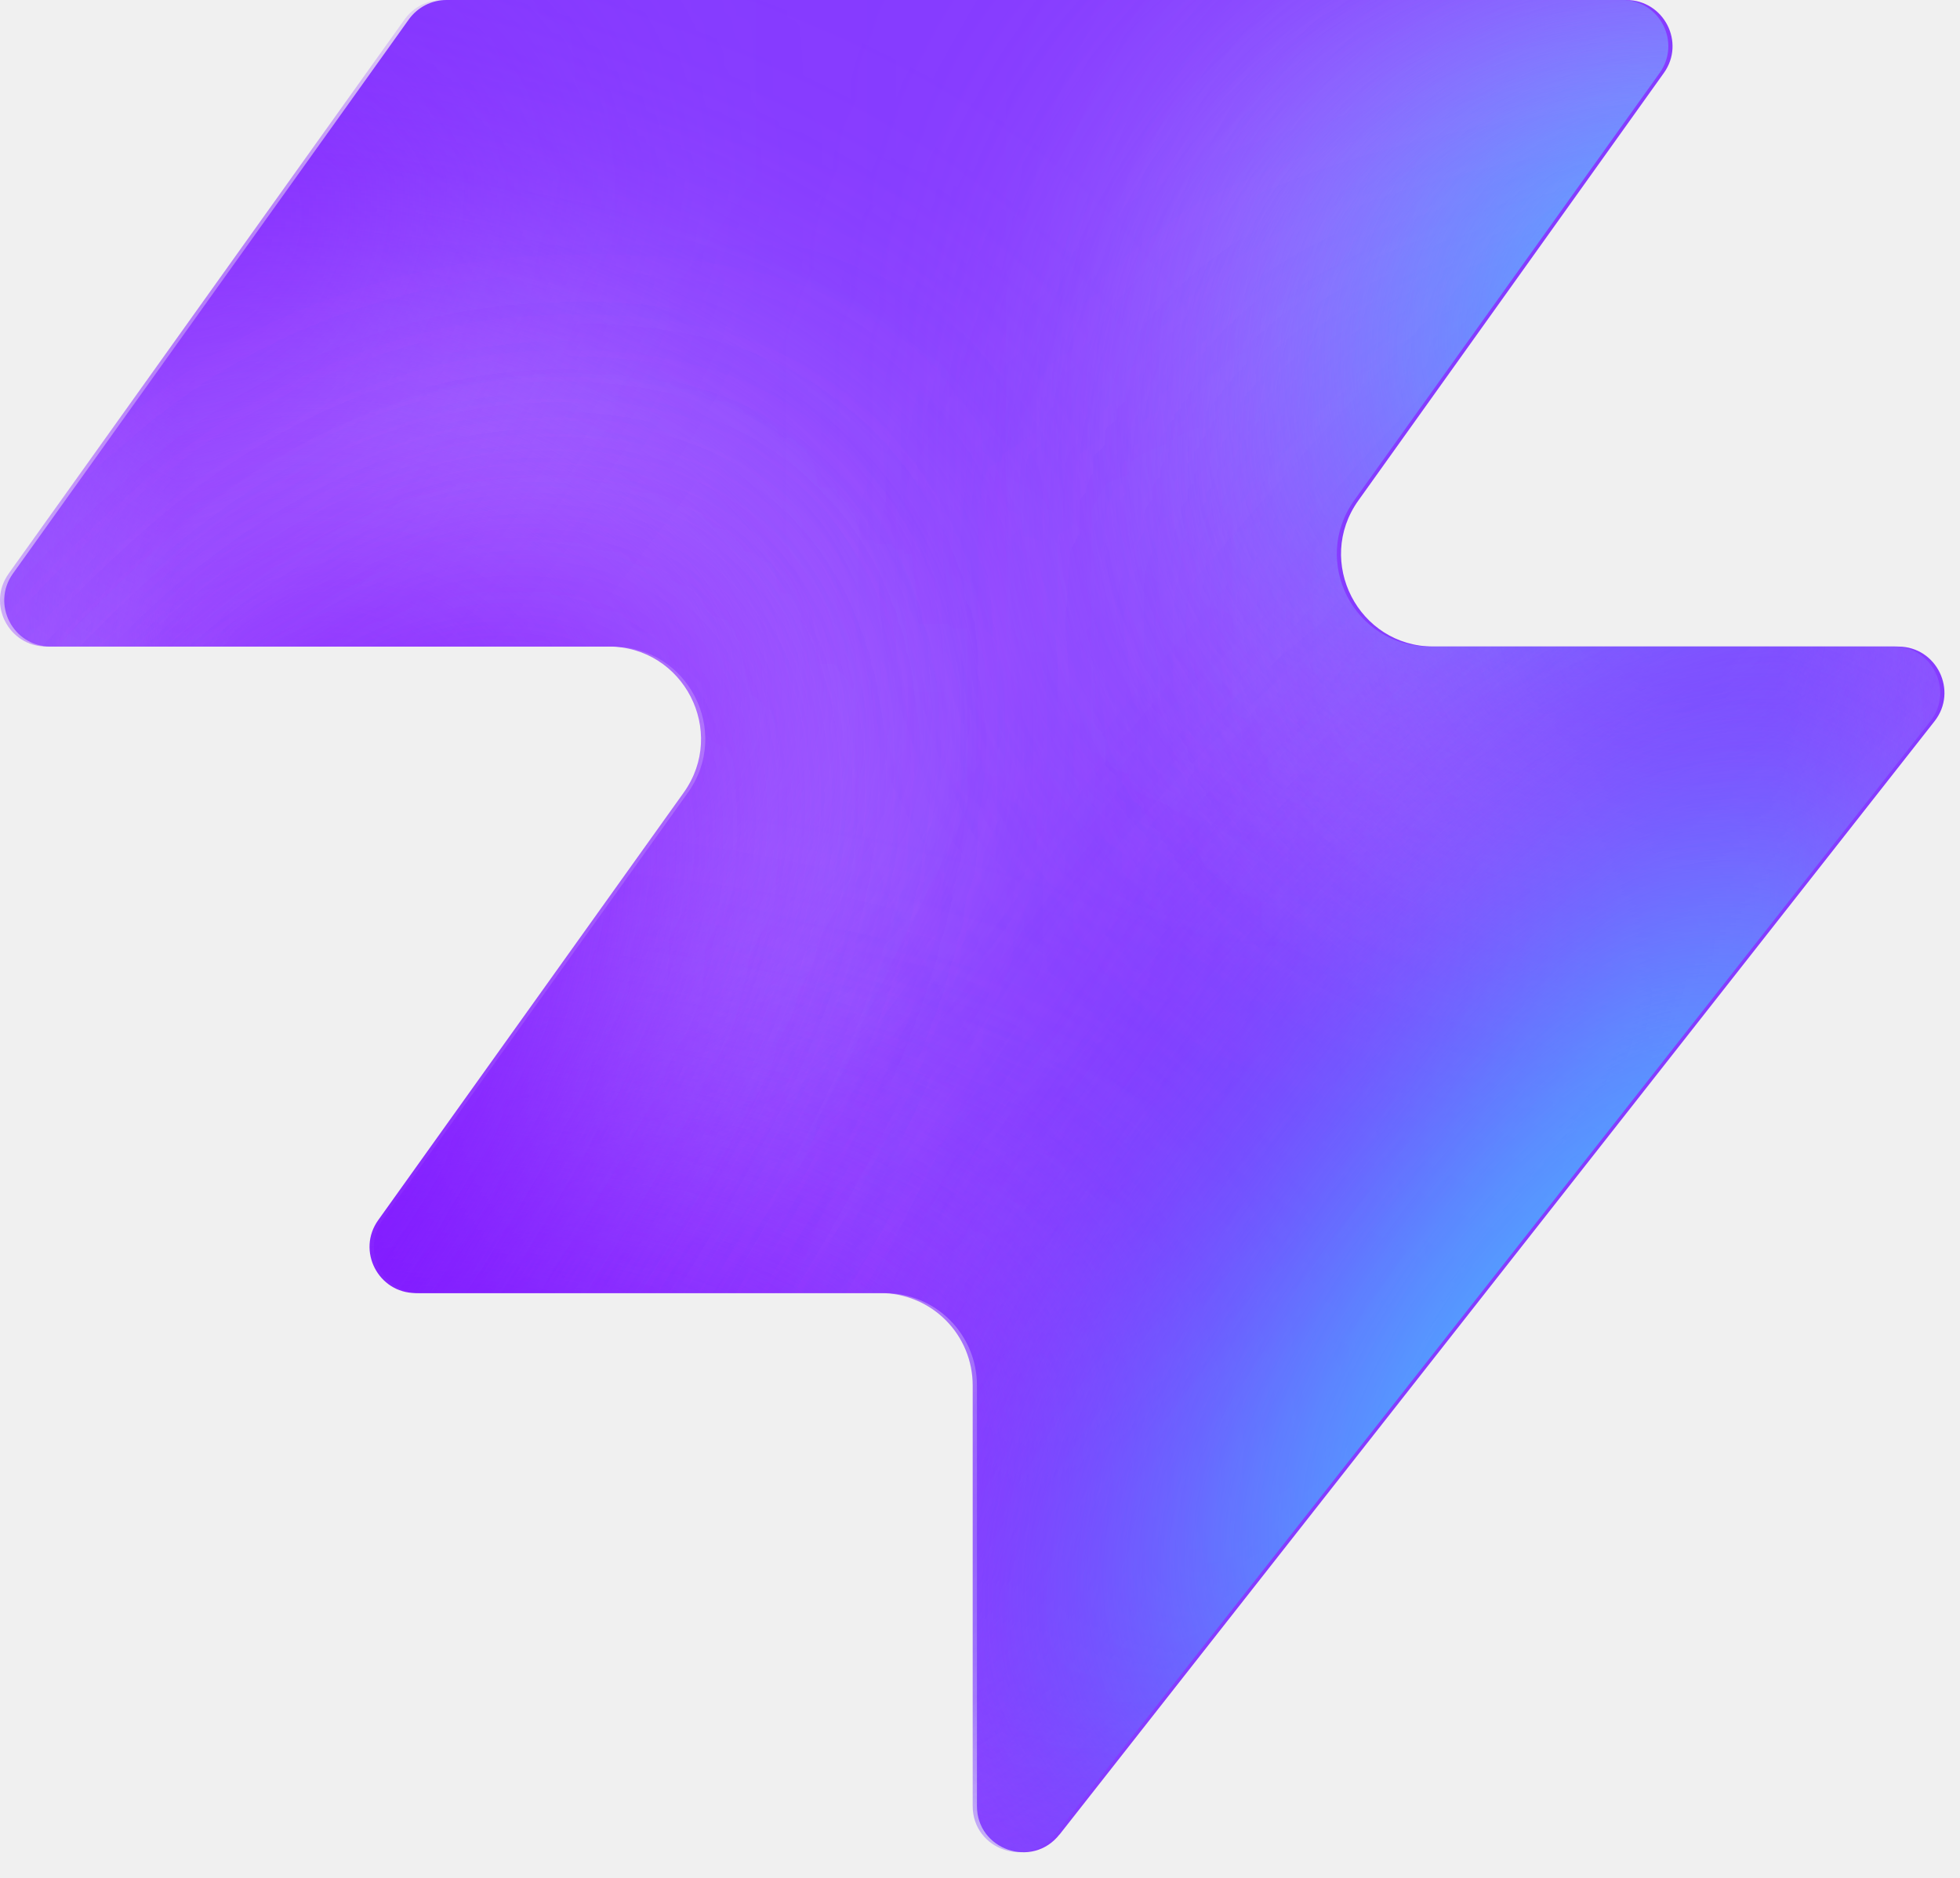
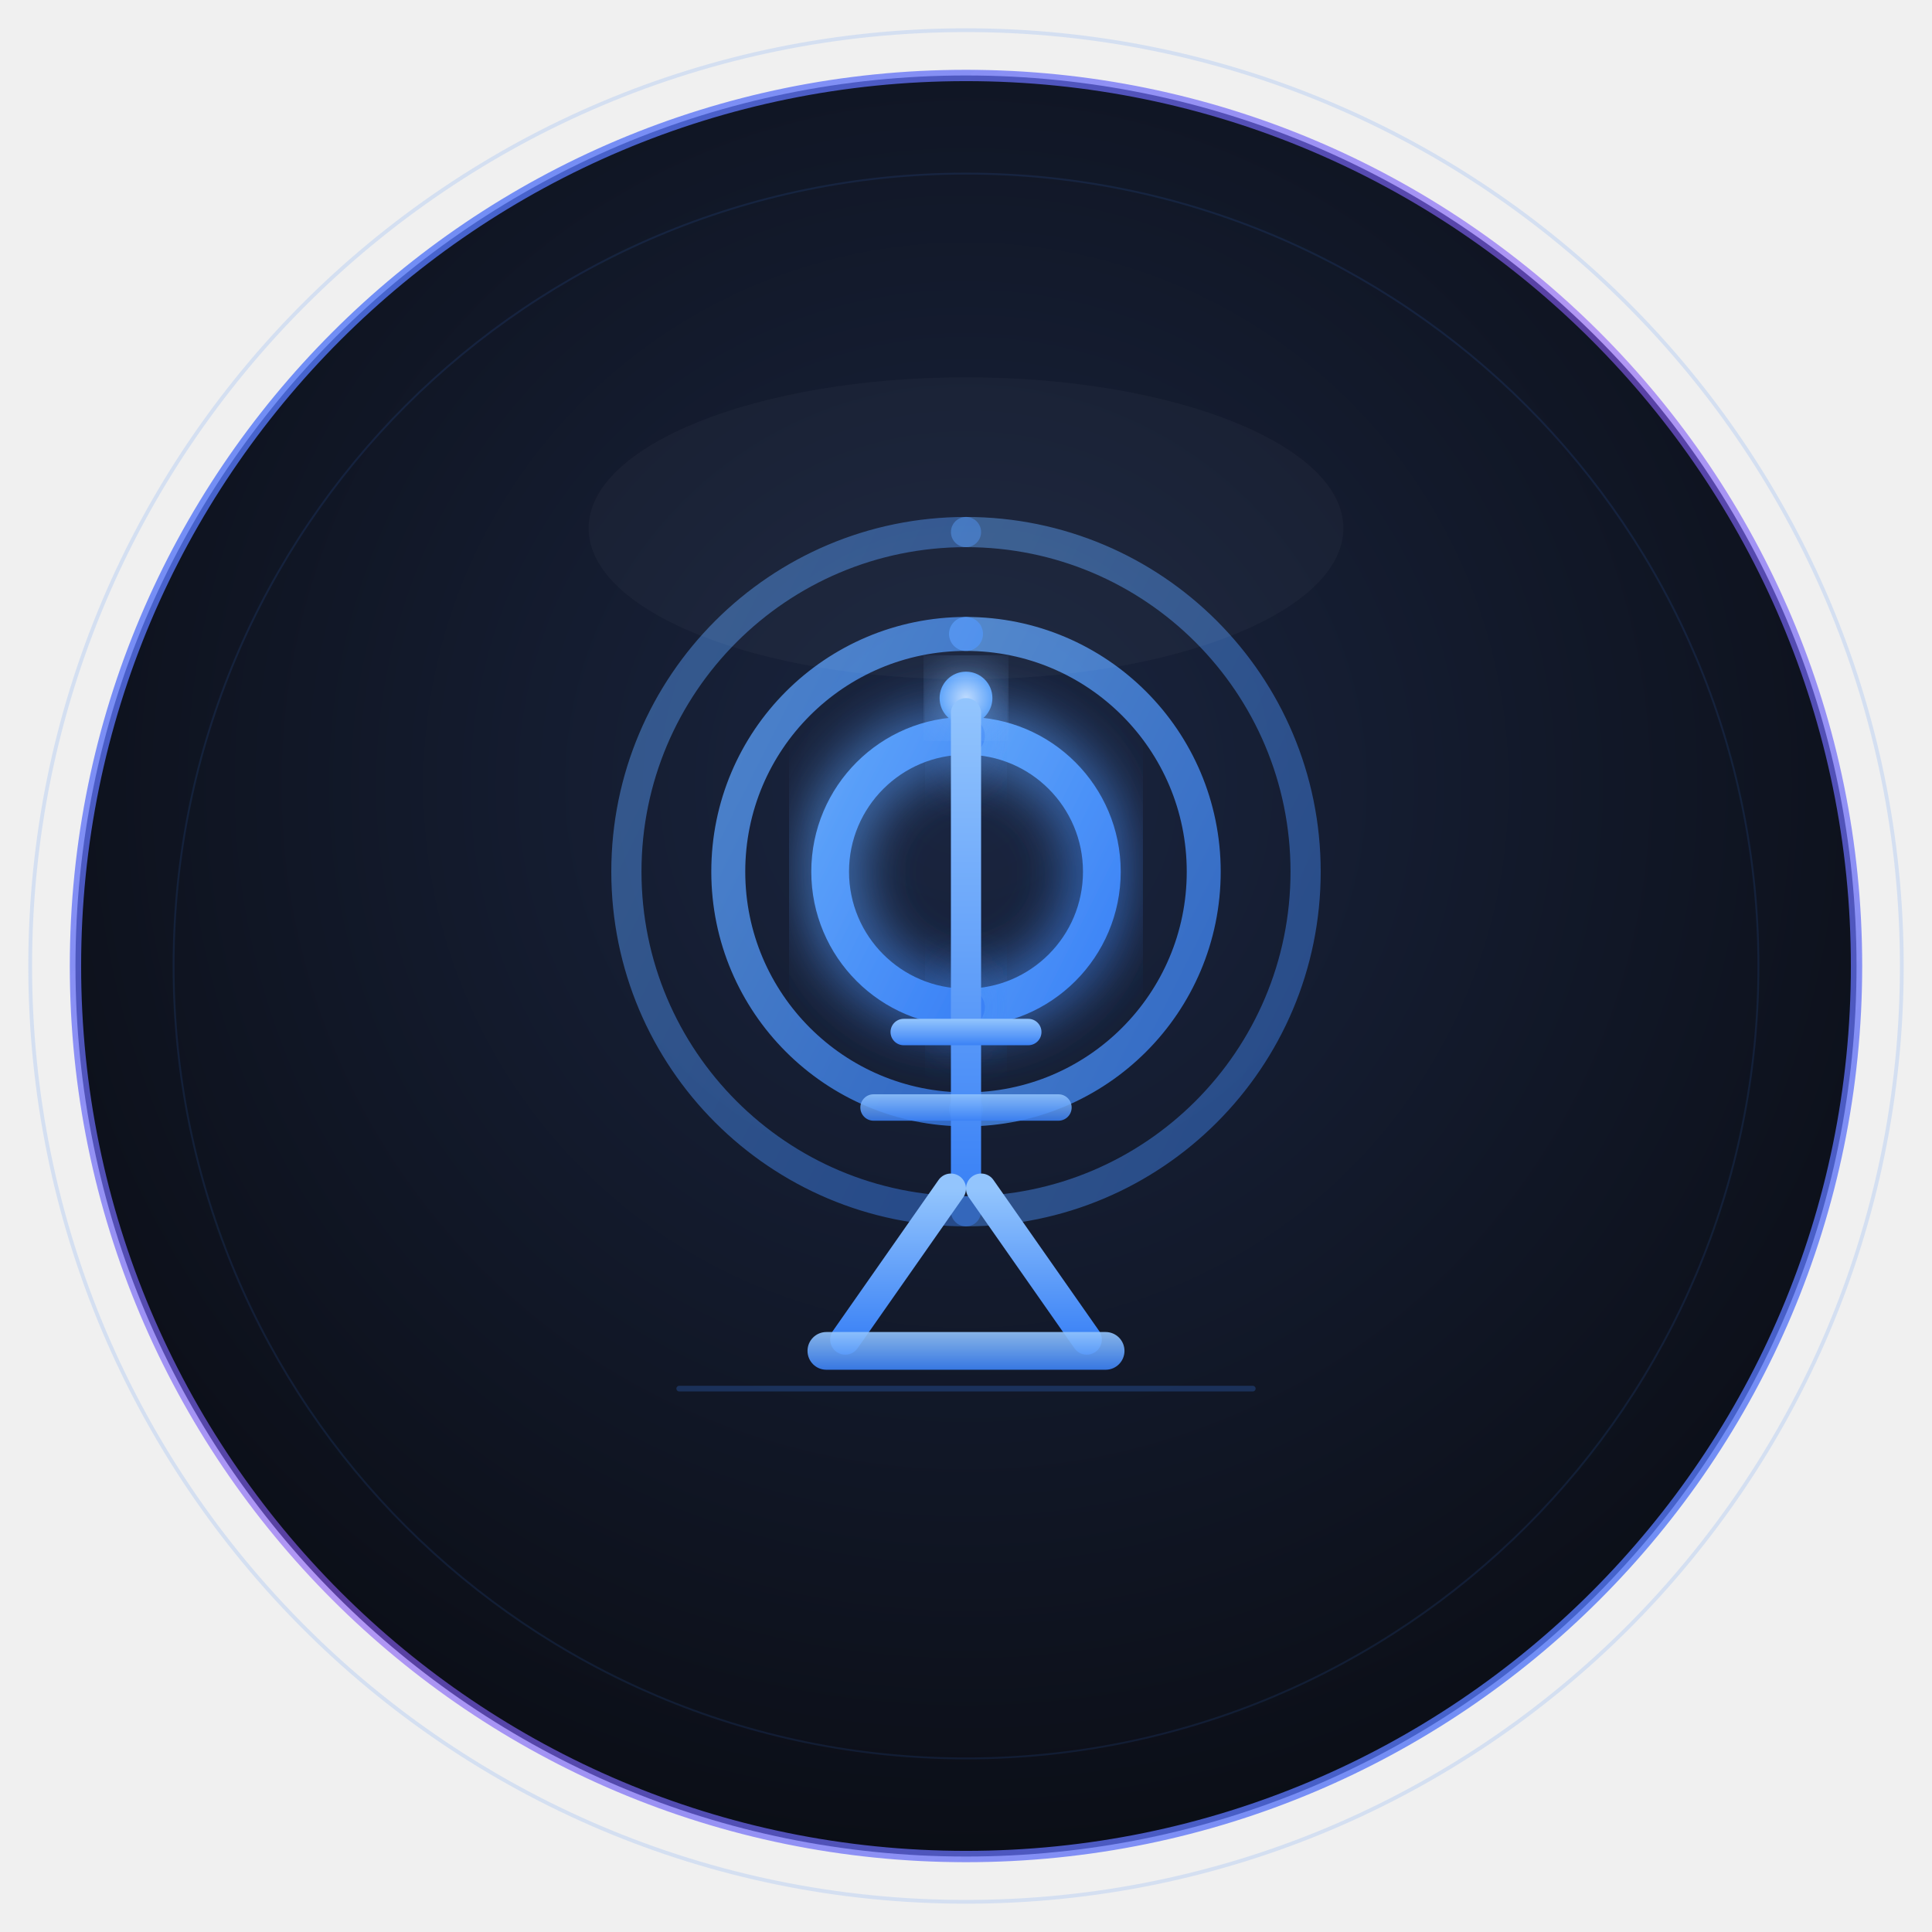
- <svg xmlns="http://www.w3.org/2000/svg" width="48" height="46" fill="none" viewBox="0 0 48 46">
-   <path fill="#863bff" d="M25.946 44.938c-.664.845-2.021.375-2.021-.698V33.937a2.26 2.26 0 0 0-2.262-2.262H10.287c-.92 0-1.456-1.04-.92-1.788l7.48-10.471c1.07-1.497 0-3.578-1.842-3.578H1.237c-.92 0-1.456-1.04-.92-1.788L10.013.474c.214-.297.556-.474.92-.474h28.894c.92 0 1.456 1.04.92 1.788l-7.48 10.471c-1.07 1.498 0 3.579 1.842 3.579h11.377c.943 0 1.473 1.088.89 1.83L25.947 44.94z" style="fill:#863bff;fill:color(display-p3 .525 .23 1);fill-opacity:1" />
-   <mask id="a" width="48" height="46" x="0" y="0" maskUnits="userSpaceOnUse" style="mask-type:alpha">
-     <path fill="#000" d="M25.842 44.938c-.664.844-2.021.375-2.021-.698V33.937a2.26 2.26 0 0 0-2.262-2.262H10.183c-.92 0-1.456-1.04-.92-1.788l7.48-10.471c1.07-1.498 0-3.579-1.842-3.579H1.133c-.92 0-1.456-1.04-.92-1.787L9.91.473c.214-.297.556-.474.92-.474h28.894c.92 0 1.456 1.04.92 1.788l-7.48 10.471c-1.07 1.498 0 3.578 1.842 3.578h11.377c.943 0 1.473 1.088.89 1.832L25.843 44.94z" style="fill:#000;fill-opacity:1" />
-   </mask>
-   <g mask="url(#a)">
-     <g filter="url(#b)">
-       <ellipse cx="5.508" cy="14.704" fill="#ede6ff" rx="5.508" ry="14.704" style="fill:#ede6ff;fill:color(display-p3 .927 .903 1);fill-opacity:1" transform="matrix(.00324 1 1 -.00324 -4.47 31.516)" />
-     </g>
-     <g filter="url(#c)">
-       <ellipse cx="10.399" cy="29.851" fill="#ede6ff" rx="10.399" ry="29.851" style="fill:#ede6ff;fill:color(display-p3 .927 .903 1);fill-opacity:1" transform="matrix(.00324 1 1 -.00324 -39.328 7.883)" />
-     </g>
-     <g filter="url(#d)">
-       <ellipse cx="5.508" cy="30.487" fill="#7e14ff" rx="5.508" ry="30.487" style="fill:#7e14ff;fill:color(display-p3 .492 .077 1);fill-opacity:1" transform="rotate(89.814 -25.913 -14.639)scale(1 -1)" />
-     </g>
-     <g filter="url(#e)">
-       <ellipse cx="5.508" cy="30.599" fill="#7e14ff" rx="5.508" ry="30.599" style="fill:#7e14ff;fill:color(display-p3 .492 .077 1);fill-opacity:1" transform="rotate(89.814 -32.644 -3.334)scale(1 -1)" />
-     </g>
-     <g filter="url(#f)">
-       <ellipse cx="5.508" cy="30.599" fill="#7e14ff" rx="5.508" ry="30.599" style="fill:#7e14ff;fill:color(display-p3 .492 .077 1);fill-opacity:1" transform="matrix(.00324 1 1 -.00324 -34.34 30.47)" />
-     </g>
-     <g filter="url(#g)">
-       <ellipse cx="14.072" cy="22.078" fill="#ede6ff" rx="14.072" ry="22.078" style="fill:#ede6ff;fill:color(display-p3 .927 .903 1);fill-opacity:1" transform="rotate(93.35 24.506 48.493)scale(-1 1)" />
-     </g>
-     <g filter="url(#h)">
-       <ellipse cx="3.47" cy="21.501" fill="#7e14ff" rx="3.47" ry="21.501" style="fill:#7e14ff;fill:color(display-p3 .492 .077 1);fill-opacity:1" transform="rotate(89.009 28.708 47.59)scale(-1 1)" />
-     </g>
-     <g filter="url(#i)">
-       <ellipse cx="3.47" cy="21.501" fill="#7e14ff" rx="3.47" ry="21.501" style="fill:#7e14ff;fill:color(display-p3 .492 .077 1);fill-opacity:1" transform="rotate(89.009 28.708 47.59)scale(-1 1)" />
-     </g>
-     <g filter="url(#j)">
-       <ellipse cx=".387" cy="8.972" fill="#7e14ff" rx="4.407" ry="29.108" style="fill:#7e14ff;fill:color(display-p3 .492 .077 1);fill-opacity:1" transform="rotate(39.51 .387 8.972)" />
-     </g>
-     <g filter="url(#k)">
-       <ellipse cx="47.523" cy="-6.092" fill="#7e14ff" rx="4.407" ry="29.108" style="fill:#7e14ff;fill:color(display-p3 .492 .077 1);fill-opacity:1" transform="rotate(37.892 47.523 -6.092)" />
-     </g>
-     <g filter="url(#l)">
-       <ellipse cx="41.412" cy="6.333" fill="#47bfff" rx="5.971" ry="9.665" style="fill:#47bfff;fill:color(display-p3 .28 .748 1);fill-opacity:1" transform="rotate(37.892 41.412 6.333)" />
-     </g>
-     <g filter="url(#m)">
-       <ellipse cx="-1.879" cy="38.332" fill="#7e14ff" rx="4.407" ry="29.108" style="fill:#7e14ff;fill:color(display-p3 .492 .077 1);fill-opacity:1" transform="rotate(37.892 -1.88 38.332)" />
-     </g>
-     <g filter="url(#n)">
-       <ellipse cx="-1.879" cy="38.332" fill="#7e14ff" rx="4.407" ry="29.108" style="fill:#7e14ff;fill:color(display-p3 .492 .077 1);fill-opacity:1" transform="rotate(37.892 -1.88 38.332)" />
-     </g>
-     <g filter="url(#o)">
-       <ellipse cx="35.651" cy="29.907" fill="#7e14ff" rx="4.407" ry="29.108" style="fill:#7e14ff;fill:color(display-p3 .492 .077 1);fill-opacity:1" transform="rotate(37.892 35.651 29.907)" />
-     </g>
-     <g filter="url(#p)">
-       <ellipse cx="38.418" cy="32.4" fill="#47bfff" rx="5.971" ry="15.297" style="fill:#47bfff;fill:color(display-p3 .28 .748 1);fill-opacity:1" transform="rotate(37.892 38.418 32.4)" />
-     </g>
-   </g>
+ <svg xmlns="http://www.w3.org/2000/svg" viewBox="0 0 512 512" width="512" height="512">
  <defs>
-     <filter id="b" width="60.045" height="41.654" x="-19.77" y="16.149" color-interpolation-filters="sRGB" filterUnits="userSpaceOnUse">
-       <feFlood flood-opacity="0" result="BackgroundImageFix" />
-       <feBlend in="SourceGraphic" in2="BackgroundImageFix" result="shape" />
-       <feGaussianBlur result="effect1_foregroundBlur_2002_17158" stdDeviation="7.659" />
+     <filter id="glow" x="-30%" y="-30%" width="160%" height="160%">
+       <feGaussianBlur stdDeviation="8" result="blur" />
+       <feMerge>
+         <feMergeNode in="blur" />
+         <feMergeNode in="SourceGraphic" />
+       </feMerge>
    </filter>
-     <filter id="c" width="90.34" height="51.437" x="-54.613" y="-7.533" color-interpolation-filters="sRGB" filterUnits="userSpaceOnUse">
-       <feFlood flood-opacity="0" result="BackgroundImageFix" />
-       <feBlend in="SourceGraphic" in2="BackgroundImageFix" result="shape" />
-       <feGaussianBlur result="effect1_foregroundBlur_2002_17158" stdDeviation="7.659" />
+     <filter id="innerShadow" x="-10%" y="-10%" width="120%" height="120%">
+       <feGaussianBlur in="SourceAlpha" stdDeviation="6" result="blur" />
+       <feOffset dx="0" dy="4" result="offsetBlur" />
+       <feComposite in="offsetBlur" in2="SourceAlpha" operator="in" result="shadow" />
+       <feColorMatrix in="shadow" type="matrix" values="0 0 0 0 0  0 0 0 0 0  0 0 0 0 0  0 0 0 0.4 0" result="coloredShadow" />
+       <feMerge>
+         <feMergeNode in="coloredShadow" />
+         <feMergeNode in="SourceGraphic" />
+       </feMerge>
    </filter>
-     <filter id="d" width="79.355" height="29.4" x="-49.64" y="2.03" color-interpolation-filters="sRGB" filterUnits="userSpaceOnUse">
-       <feFlood flood-opacity="0" result="BackgroundImageFix" />
-       <feBlend in="SourceGraphic" in2="BackgroundImageFix" result="shape" />
-       <feGaussianBlur result="effect1_foregroundBlur_2002_17158" stdDeviation="4.596" />
-     </filter>
-     <filter id="e" width="79.579" height="29.4" x="-45.045" y="20.029" color-interpolation-filters="sRGB" filterUnits="userSpaceOnUse">
-       <feFlood flood-opacity="0" result="BackgroundImageFix" />
-       <feBlend in="SourceGraphic" in2="BackgroundImageFix" result="shape" />
-       <feGaussianBlur result="effect1_foregroundBlur_2002_17158" stdDeviation="4.596" />
-     </filter>
-     <filter id="f" width="79.579" height="29.4" x="-43.513" y="21.178" color-interpolation-filters="sRGB" filterUnits="userSpaceOnUse">
-       <feFlood flood-opacity="0" result="BackgroundImageFix" />
-       <feBlend in="SourceGraphic" in2="BackgroundImageFix" result="shape" />
-       <feGaussianBlur result="effect1_foregroundBlur_2002_17158" stdDeviation="4.596" />
-     </filter>
-     <filter id="g" width="74.749" height="58.852" x="15.756" y="-17.901" color-interpolation-filters="sRGB" filterUnits="userSpaceOnUse">
-       <feFlood flood-opacity="0" result="BackgroundImageFix" />
-       <feBlend in="SourceGraphic" in2="BackgroundImageFix" result="shape" />
-       <feGaussianBlur result="effect1_foregroundBlur_2002_17158" stdDeviation="7.659" />
-     </filter>
-     <filter id="h" width="61.377" height="25.362" x="23.548" y="2.284" color-interpolation-filters="sRGB" filterUnits="userSpaceOnUse">
-       <feFlood flood-opacity="0" result="BackgroundImageFix" />
-       <feBlend in="SourceGraphic" in2="BackgroundImageFix" result="shape" />
-       <feGaussianBlur result="effect1_foregroundBlur_2002_17158" stdDeviation="4.596" />
-     </filter>
-     <filter id="i" width="61.377" height="25.362" x="23.548" y="2.284" color-interpolation-filters="sRGB" filterUnits="userSpaceOnUse">
-       <feFlood flood-opacity="0" result="BackgroundImageFix" />
-       <feBlend in="SourceGraphic" in2="BackgroundImageFix" result="shape" />
-       <feGaussianBlur result="effect1_foregroundBlur_2002_17158" stdDeviation="4.596" />
-     </filter>
-     <filter id="j" width="56.045" height="63.649" x="-27.636" y="-22.853" color-interpolation-filters="sRGB" filterUnits="userSpaceOnUse">
-       <feFlood flood-opacity="0" result="BackgroundImageFix" />
-       <feBlend in="SourceGraphic" in2="BackgroundImageFix" result="shape" />
-       <feGaussianBlur result="effect1_foregroundBlur_2002_17158" stdDeviation="4.596" />
-     </filter>
-     <filter id="k" width="54.814" height="64.646" x="20.116" y="-38.415" color-interpolation-filters="sRGB" filterUnits="userSpaceOnUse">
-       <feFlood flood-opacity="0" result="BackgroundImageFix" />
-       <feBlend in="SourceGraphic" in2="BackgroundImageFix" result="shape" />
-       <feGaussianBlur result="effect1_foregroundBlur_2002_17158" stdDeviation="4.596" />
-     </filter>
-     <filter id="l" width="33.541" height="35.313" x="24.641" y="-11.323" color-interpolation-filters="sRGB" filterUnits="userSpaceOnUse">
-       <feFlood flood-opacity="0" result="BackgroundImageFix" />
-       <feBlend in="SourceGraphic" in2="BackgroundImageFix" result="shape" />
-       <feGaussianBlur result="effect1_foregroundBlur_2002_17158" stdDeviation="4.596" />
-     </filter>
-     <filter id="m" width="54.814" height="64.646" x="-29.286" y="6.009" color-interpolation-filters="sRGB" filterUnits="userSpaceOnUse">
-       <feFlood flood-opacity="0" result="BackgroundImageFix" />
-       <feBlend in="SourceGraphic" in2="BackgroundImageFix" result="shape" />
-       <feGaussianBlur result="effect1_foregroundBlur_2002_17158" stdDeviation="4.596" />
-     </filter>
-     <filter id="n" width="54.814" height="64.646" x="-29.286" y="6.009" color-interpolation-filters="sRGB" filterUnits="userSpaceOnUse">
-       <feFlood flood-opacity="0" result="BackgroundImageFix" />
-       <feBlend in="SourceGraphic" in2="BackgroundImageFix" result="shape" />
-       <feGaussianBlur result="effect1_foregroundBlur_2002_17158" stdDeviation="4.596" />
-     </filter>
-     <filter id="o" width="54.814" height="64.646" x="8.244" y="-2.416" color-interpolation-filters="sRGB" filterUnits="userSpaceOnUse">
-       <feFlood flood-opacity="0" result="BackgroundImageFix" />
-       <feBlend in="SourceGraphic" in2="BackgroundImageFix" result="shape" />
-       <feGaussianBlur result="effect1_foregroundBlur_2002_17158" stdDeviation="4.596" />
-     </filter>
-     <filter id="p" width="39.409" height="43.623" x="18.713" y="10.588" color-interpolation-filters="sRGB" filterUnits="userSpaceOnUse">
-       <feFlood flood-opacity="0" result="BackgroundImageFix" />
-       <feBlend in="SourceGraphic" in2="BackgroundImageFix" result="shape" />
-       <feGaussianBlur result="effect1_foregroundBlur_2002_17158" stdDeviation="4.596" />
-     </filter>
+     <radialGradient id="bgGrad" cx="50%" cy="40%" r="60%">
+       <stop offset="0%" stop-color="#1A2540" />
+       <stop offset="100%" stop-color="#0B0E16" />
+     </radialGradient>
+     <linearGradient id="waveGrad" x1="0%" y1="0%" x2="100%" y2="100%">
+       <stop offset="0%" stop-color="#60A5FA" />
+       <stop offset="100%" stop-color="#3B82F6" />
+     </linearGradient>
+     <linearGradient id="towerGrad" x1="0%" y1="0%" x2="0%" y2="100%">
+       <stop offset="0%" stop-color="#93C5FD" />
+       <stop offset="100%" stop-color="#3B82F6" />
+     </linearGradient>
+     <radialGradient id="dotGrad" cx="50%" cy="50%" r="50%">
+       <stop offset="0%" stop-color="#BFDBFE" />
+       <stop offset="100%" stop-color="#60A5FA" />
+     </radialGradient>
+     <linearGradient id="ringGrad" x1="0%" y1="0%" x2="100%" y2="100%">
+       <stop offset="0%" stop-color="#3B82F6" stop-opacity="0.9" />
+       <stop offset="50%" stop-color="#8B5CF6" stop-opacity="0.6" />
+       <stop offset="100%" stop-color="#3B82F6" stop-opacity="0.9" />
+     </linearGradient>
+     <clipPath id="circleClip">
+       <circle cx="256" cy="256" r="230" />
+     </clipPath>
  </defs>
+   <circle cx="256" cy="256" r="248" fill="none" stroke="#3B82F6" stroke-width="1" stroke-opacity="0.15" />
+   <circle cx="256" cy="256" r="236" fill="url(#bgGrad)" />
+   <circle cx="256" cy="256" r="236" fill="none" stroke="url(#ringGrad)" stroke-width="3" />
+   <circle cx="256" cy="256" r="210" fill="none" stroke="#3B82F6" stroke-width="0.5" stroke-opacity="0.12" />
+   <path d="M 256 195              A 36 36 0 0 1 256 267" fill="none" stroke="url(#waveGrad)" stroke-width="10" stroke-linecap="round" stroke-opacity="1" filter="url(#glow)" />
+   <path d="M 256 168              A 63 63 0 0 1 256 294" fill="none" stroke="url(#waveGrad)" stroke-width="9" stroke-linecap="round" stroke-opacity="0.75" />
+   <path d="M 256 141              A 90 90 0 0 1 256 321" fill="none" stroke="url(#waveGrad)" stroke-width="8" stroke-linecap="round" stroke-opacity="0.45" />
+   <path d="M 256 195              A 36 36 0 0 0 256 267" fill="none" stroke="url(#waveGrad)" stroke-width="10" stroke-linecap="round" stroke-opacity="1" filter="url(#glow)" />
+   <path d="M 256 168              A 63 63 0 0 0 256 294" fill="none" stroke="url(#waveGrad)" stroke-width="9" stroke-linecap="round" stroke-opacity="0.75" />
+   <path d="M 256 141              A 90 90 0 0 0 256 321" fill="none" stroke="url(#waveGrad)" stroke-width="8" stroke-linecap="round" stroke-opacity="0.45" />
+   <circle cx="256" cy="185" r="7" fill="url(#dotGrad)" filter="url(#glow)" />
+   <rect x="252" y="185" width="8" height="130" rx="4" fill="url(#towerGrad)" />
+   <rect x="236" y="270" width="40" height="7" rx="3.5" fill="url(#towerGrad)" />
+   <rect x="228" y="290" width="56" height="7" rx="3.5" fill="url(#towerGrad)" opacity="0.85" />
+   <line x1="252" y1="315" x2="224" y2="355" stroke="url(#towerGrad)" stroke-width="8" stroke-linecap="round" />
+   <line x1="260" y1="315" x2="288" y2="355" stroke="url(#towerGrad)" stroke-width="8" stroke-linecap="round" />
+   <rect x="214" y="353" width="84" height="10" rx="5" fill="url(#towerGrad)" opacity="0.9" />
+   <line x1="180" y1="368" x2="332" y2="368" stroke="#3B82F6" stroke-width="1.5" stroke-opacity="0.25" stroke-linecap="round" />
+   <ellipse cx="256" cy="140" rx="100" ry="40" fill="white" fill-opacity="0.03" />
</svg>
